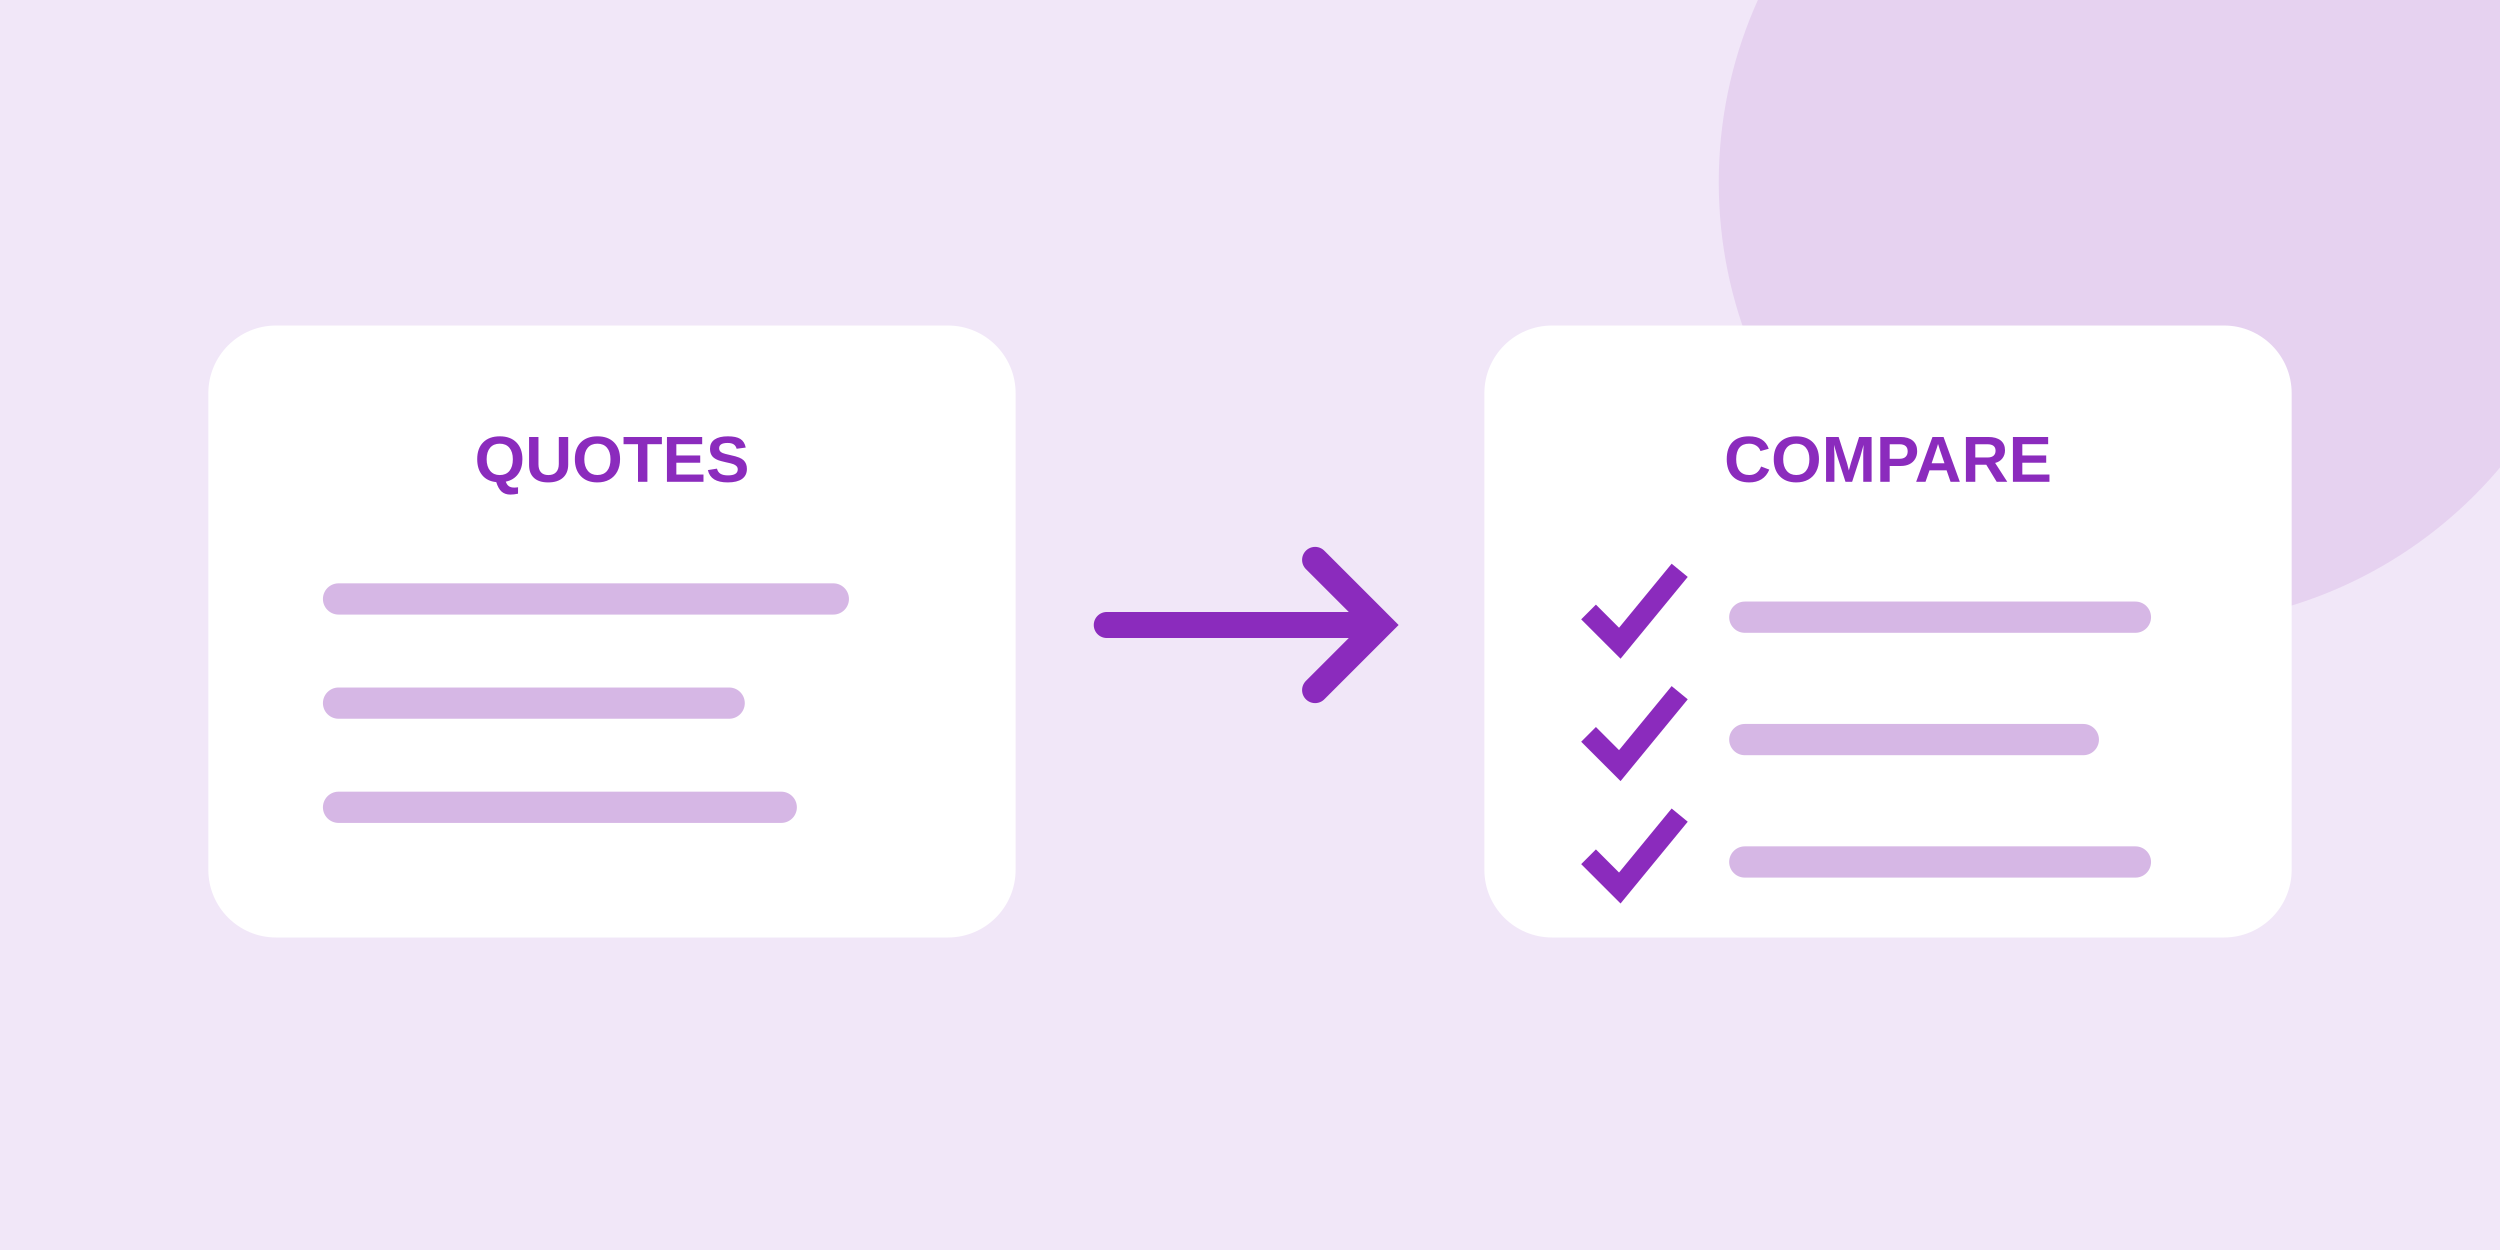
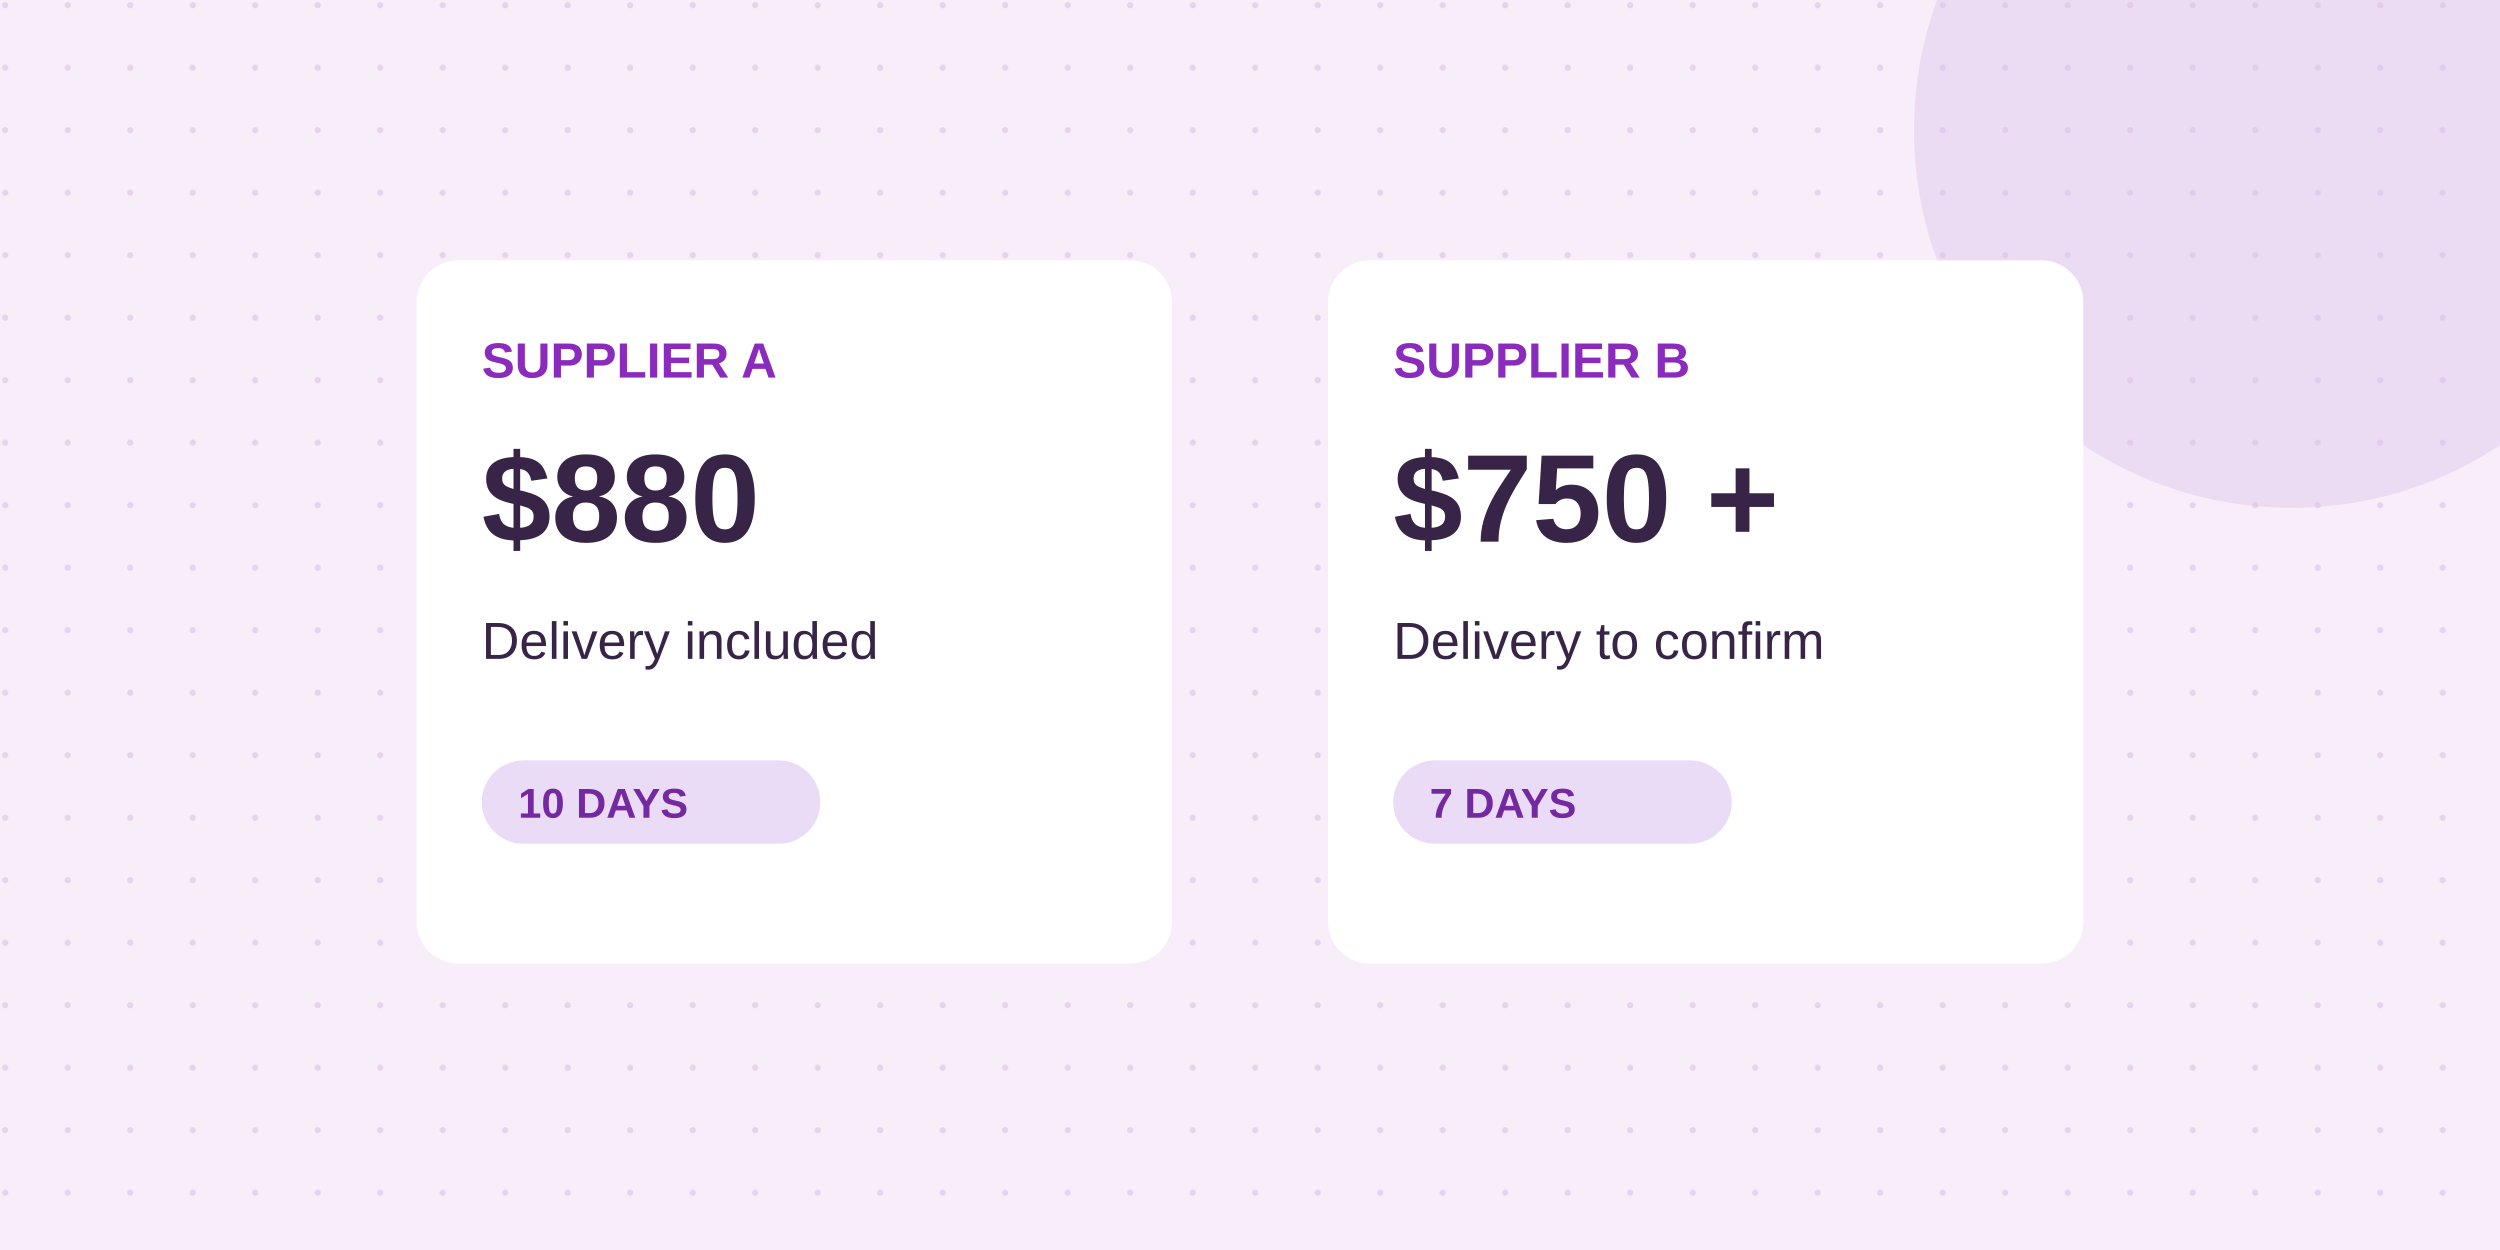
<svg xmlns="http://www.w3.org/2000/svg" viewBox="0 0 960 480">
-   <rect width="960" height="480" fill="#f1e7f8" />
-   <circle cx="830" cy="70" r="170" fill="#e6d2f0" />
-   <rect x="80" y="125" width="310" height="235" rx="26" fill="white" />
-   <rect x="570" y="125" width="310" height="235" rx="26" fill="white" />
-   <path d="M425 240h105m-25-25 25 25-25 25" fill="none" stroke="#8b2bbd" stroke-width="10" stroke-linecap="round" />
-   <g fill="#8b2bbd" font-family="Arial,sans-serif" font-size="25" font-weight="700" text-anchor="middle">
-     <text x="235" y="185">QUOTES</text>
-     <text x="725" y="185">COMPARE</text>
+   <defs>
+     <pattern id="dots" width="24" height="24" patternUnits="userSpaceOnUse">
+       <circle cx="2" cy="2" r="1.2" fill="#b990cf" opacity=".28" />
+     </pattern>
+   </defs>
+   <rect width="960" height="480" fill="#f7eef9" />
+   <rect width="960" height="480" fill="url(#dots)" />
+   <circle cx="880" cy="50" r="145" fill="#dcc0ec" opacity=".4" />
+   <g>
+     <rect x="160" y="100" width="290" height="270" rx="16" fill="#fff" />
+     <text x="185" y="145" font-family="Arial,sans-serif" font-size="19" fill="#8b2bbd" font-weight="700">SUPPLIER A</text>
+     <text x="185" y="208" font-family="Arial,sans-serif" font-size="48" fill="#372447" font-weight="700">$880</text>
+     <text x="185" y="253" font-family="Arial,sans-serif" font-size="20" fill="#372447" font-weight="500">Delivery included</text>
+     <rect x="185" y="292" width="130" height="32" rx="16" fill="#eadbf6" />
+     <text x="199" y="314" font-family="Arial,sans-serif" font-size="16" fill="#7529a1" font-weight="700">10 DAYS</text>
+     <rect x="510" y="100" width="290" height="270" rx="16" fill="#fff" />
+     <text x="535" y="145" font-family="Arial,sans-serif" font-size="19" fill="#8b2bbd" font-weight="700">SUPPLIER B</text>
+     <text x="535" y="208" font-family="Arial,sans-serif" font-size="48" fill="#372447" font-weight="700">$750 +</text>
+     <text x="535" y="253" font-family="Arial,sans-serif" font-size="20" fill="#372447" font-weight="500">Delivery to confirm</text>
+     <rect x="535" y="292" width="130" height="32" rx="16" fill="#eadbf6" />
+     <text x="549" y="314" font-family="Arial,sans-serif" font-size="16" fill="#7529a1" font-weight="700">7 DAYS</text>
  </g>
-   <path d="M130 230h190m-190 40h150m-150 40h170" stroke="#d6b7e5" stroke-width="12" stroke-linecap="round" />
-   <path d="m610 235 12 12 23-28m-35 63 12 12 23-28m-35 63 12 12 23-28" fill="none" stroke="#8b2bbd" stroke-width="8" />
-   <path d="M670 237h150m-150 47h130m-130 47h150" stroke="#d6b7e5" stroke-width="12" stroke-linecap="round" />
</svg>
